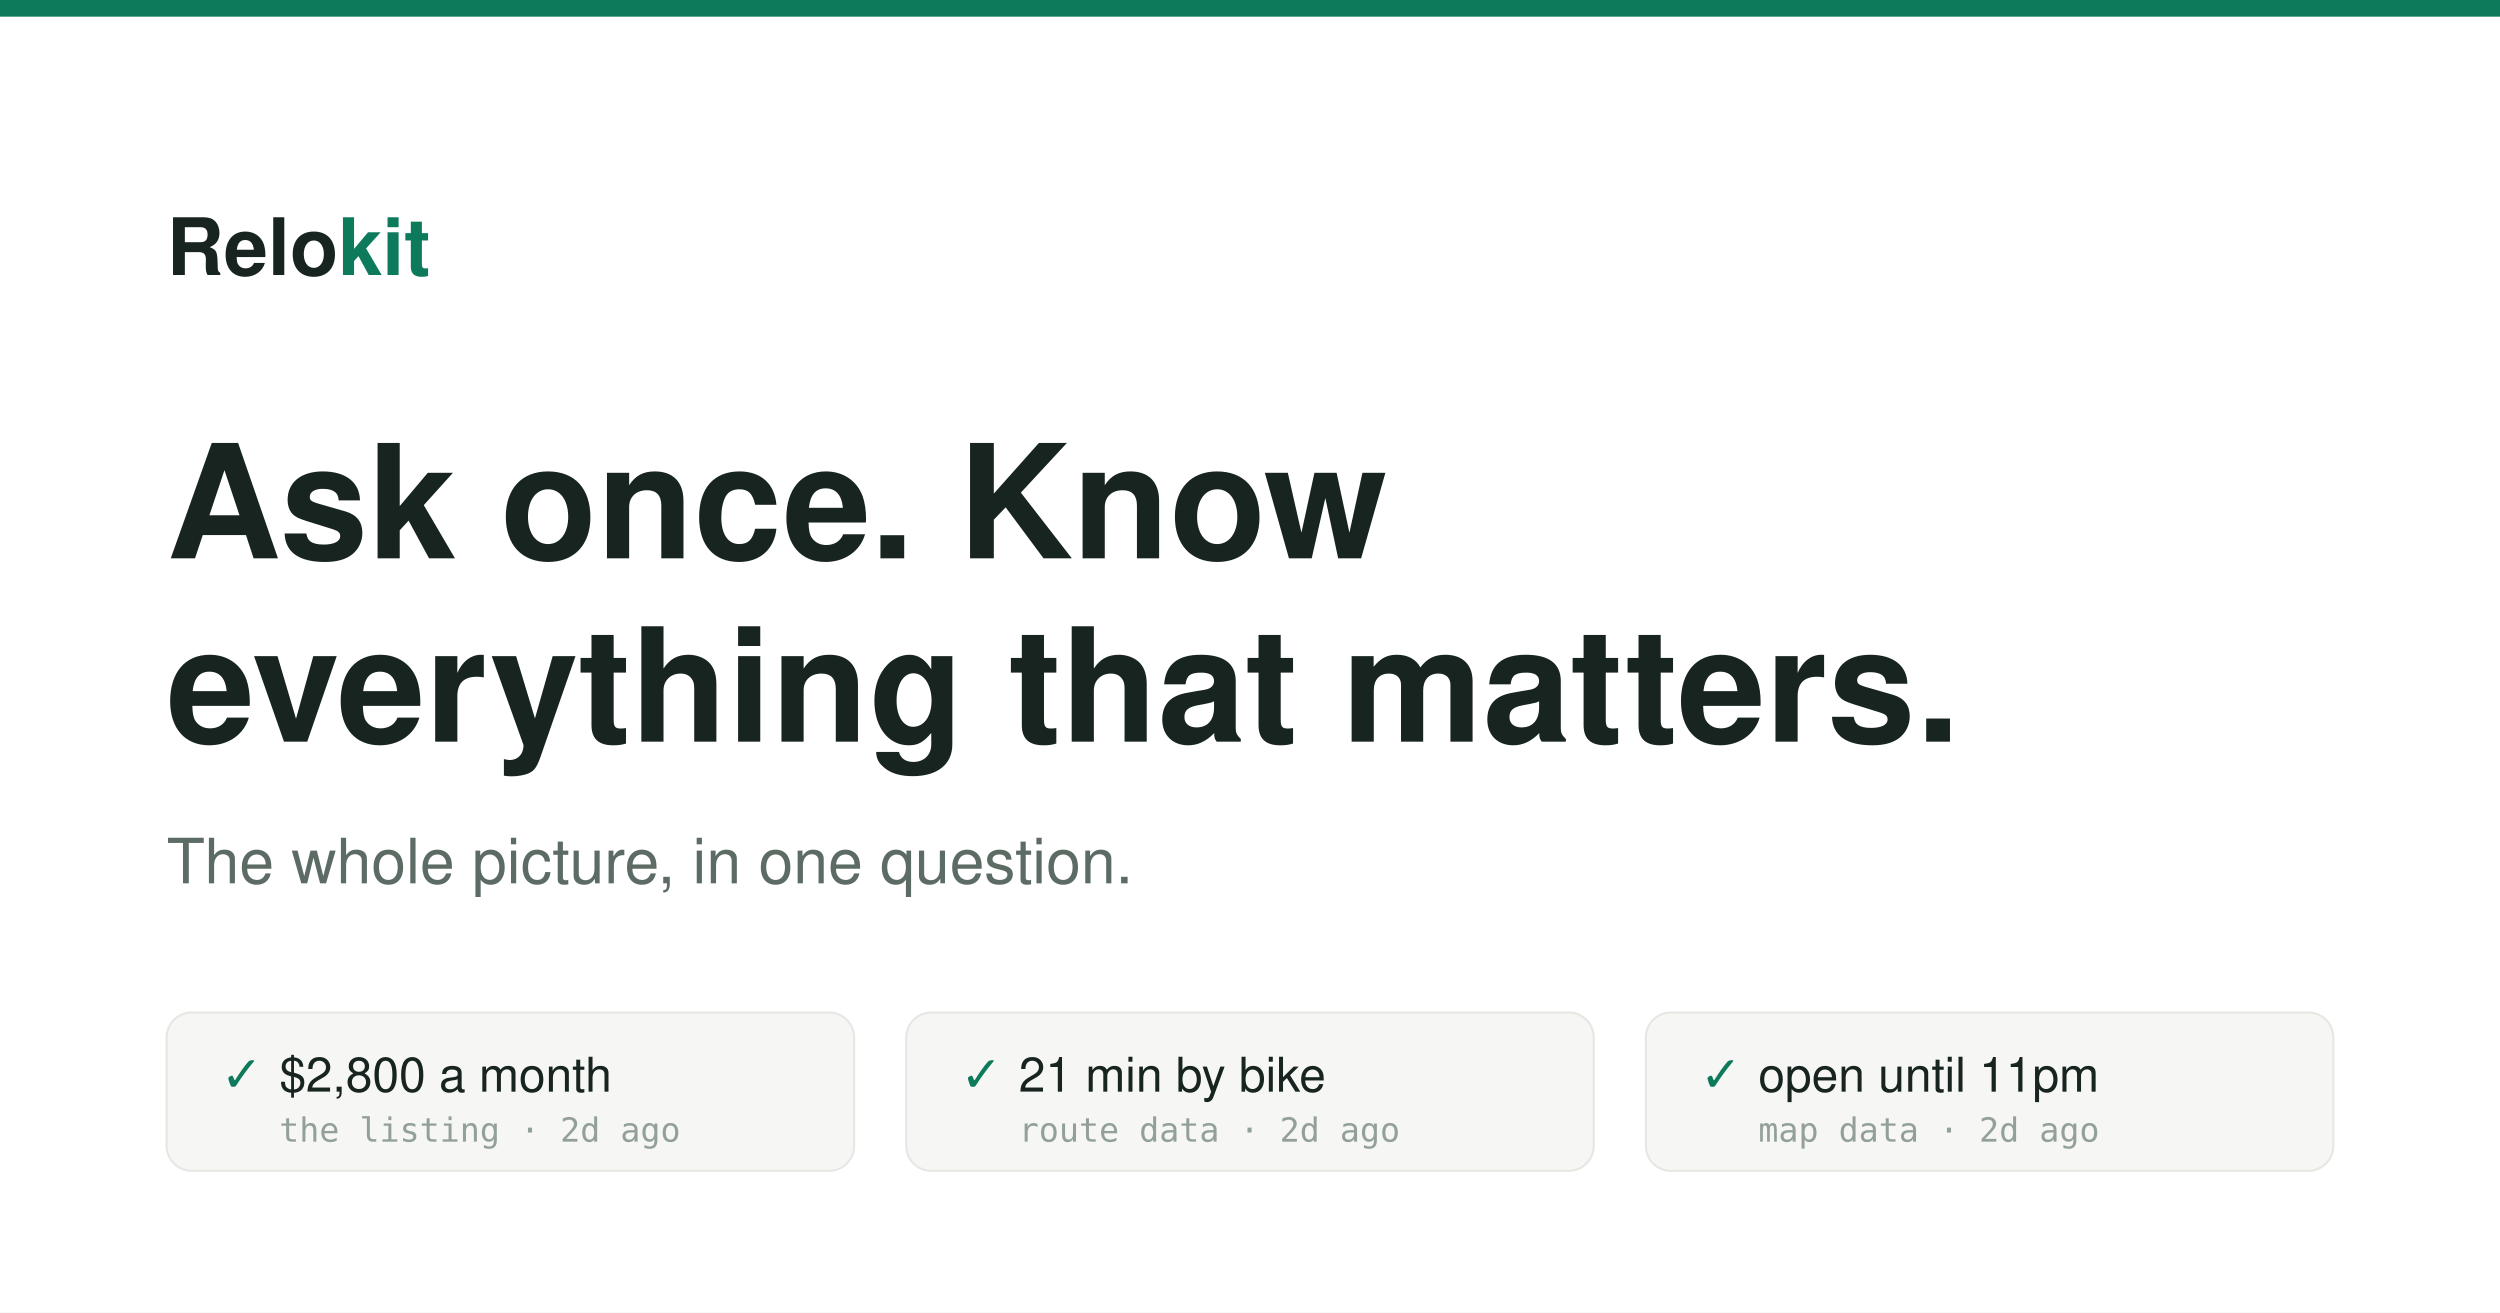
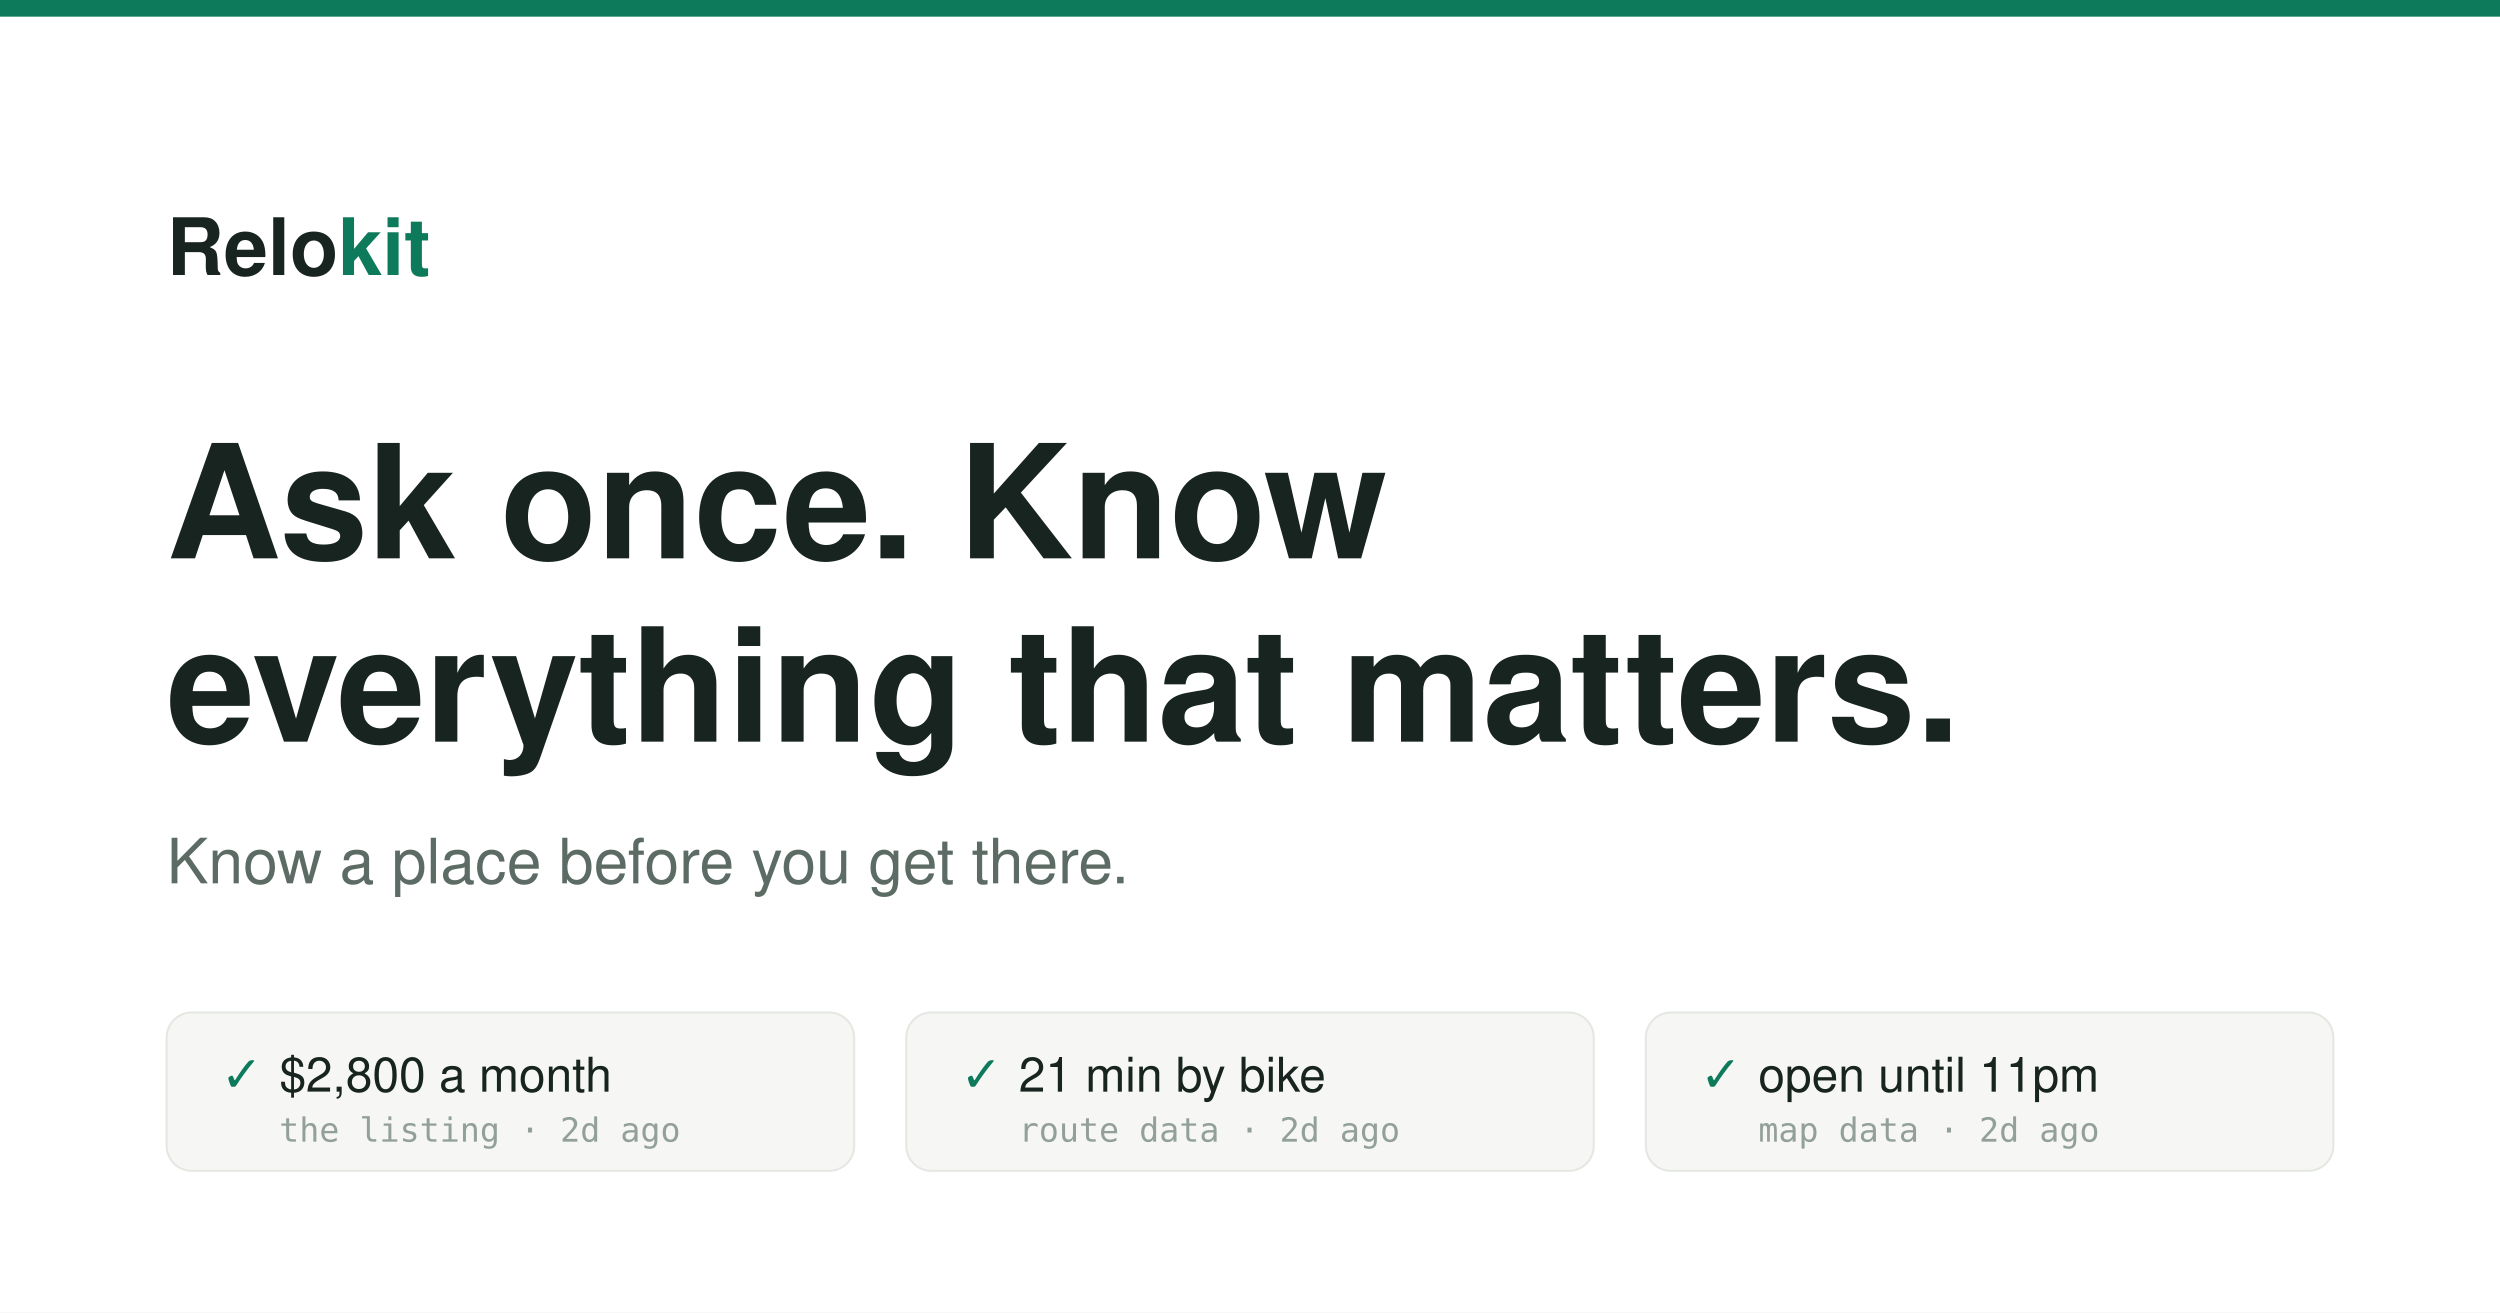
<svg xmlns="http://www.w3.org/2000/svg" width="1200" height="630" viewBox="0 0 1200 630">
  <rect width="1200" height="630" fill="#ffffff" />
  <rect x="0" y="0" width="1200" height="8" fill="#0e7a5c" />
  <text x="80" y="132" font-family="Plus Jakarta Sans, Helvetica, Arial, sans-serif" font-size="38" font-weight="800" fill="#182420">Relo<tspan fill="#0e7a5c">kit</tspan>
  </text>
  <text x="80" y="268" font-family="Plus Jakarta Sans, Helvetica, Arial, sans-serif" font-size="76" font-weight="800" fill="#182420">Ask once. Know</text>
  <text x="80" y="356" font-family="Plus Jakarta Sans, Helvetica, Arial, sans-serif" font-size="76" font-weight="800" fill="#182420">everything that matters.</text>
-   <text x="80" y="424" font-family="Plus Jakarta Sans, Helvetica, Arial, sans-serif" font-size="30" fill="#5c6b64">The whole picture, in one question.</text>
+   <text x="80" y="424" font-family="Plus Jakarta Sans, Helvetica, Arial, sans-serif" font-size="30" fill="#5c6b64">Know a place before you get there.</text>
  <g font-family="Plus Jakarta Sans, Helvetica, Arial, sans-serif">
    <rect x="80" y="486" width="330" height="76" rx="12" fill="#f6f7f4" stroke="#e4e8e2" />
    <text x="106" y="524" font-size="24" fill="#0e7a5c">✓</text>
    <text x="134" y="524" font-size="23" fill="#182420">$2,800 a month</text>
    <text x="134" y="548" font-size="16" fill="#93a09a" font-family="IBM Plex Mono, monospace">the listing · 2d ago</text>
    <rect x="435" y="486" width="330" height="76" rx="12" fill="#f6f7f4" stroke="#e4e8e2" />
    <text x="461" y="524" font-size="24" fill="#0e7a5c">✓</text>
    <text x="489" y="524" font-size="23" fill="#182420">21 min by bike</text>
    <text x="489" y="548" font-size="16" fill="#93a09a" font-family="IBM Plex Mono, monospace">route data · 2d ago</text>
    <rect x="790" y="486" width="330" height="76" rx="12" fill="#f6f7f4" stroke="#e4e8e2" />
    <text x="816" y="524" font-size="24" fill="#0e7a5c">✓</text>
    <text x="844" y="524" font-size="23" fill="#182420">open until 11pm</text>
    <text x="844" y="548" font-size="16" fill="#93a09a" font-family="IBM Plex Mono, monospace">map data · 2d ago</text>
  </g>
</svg>
